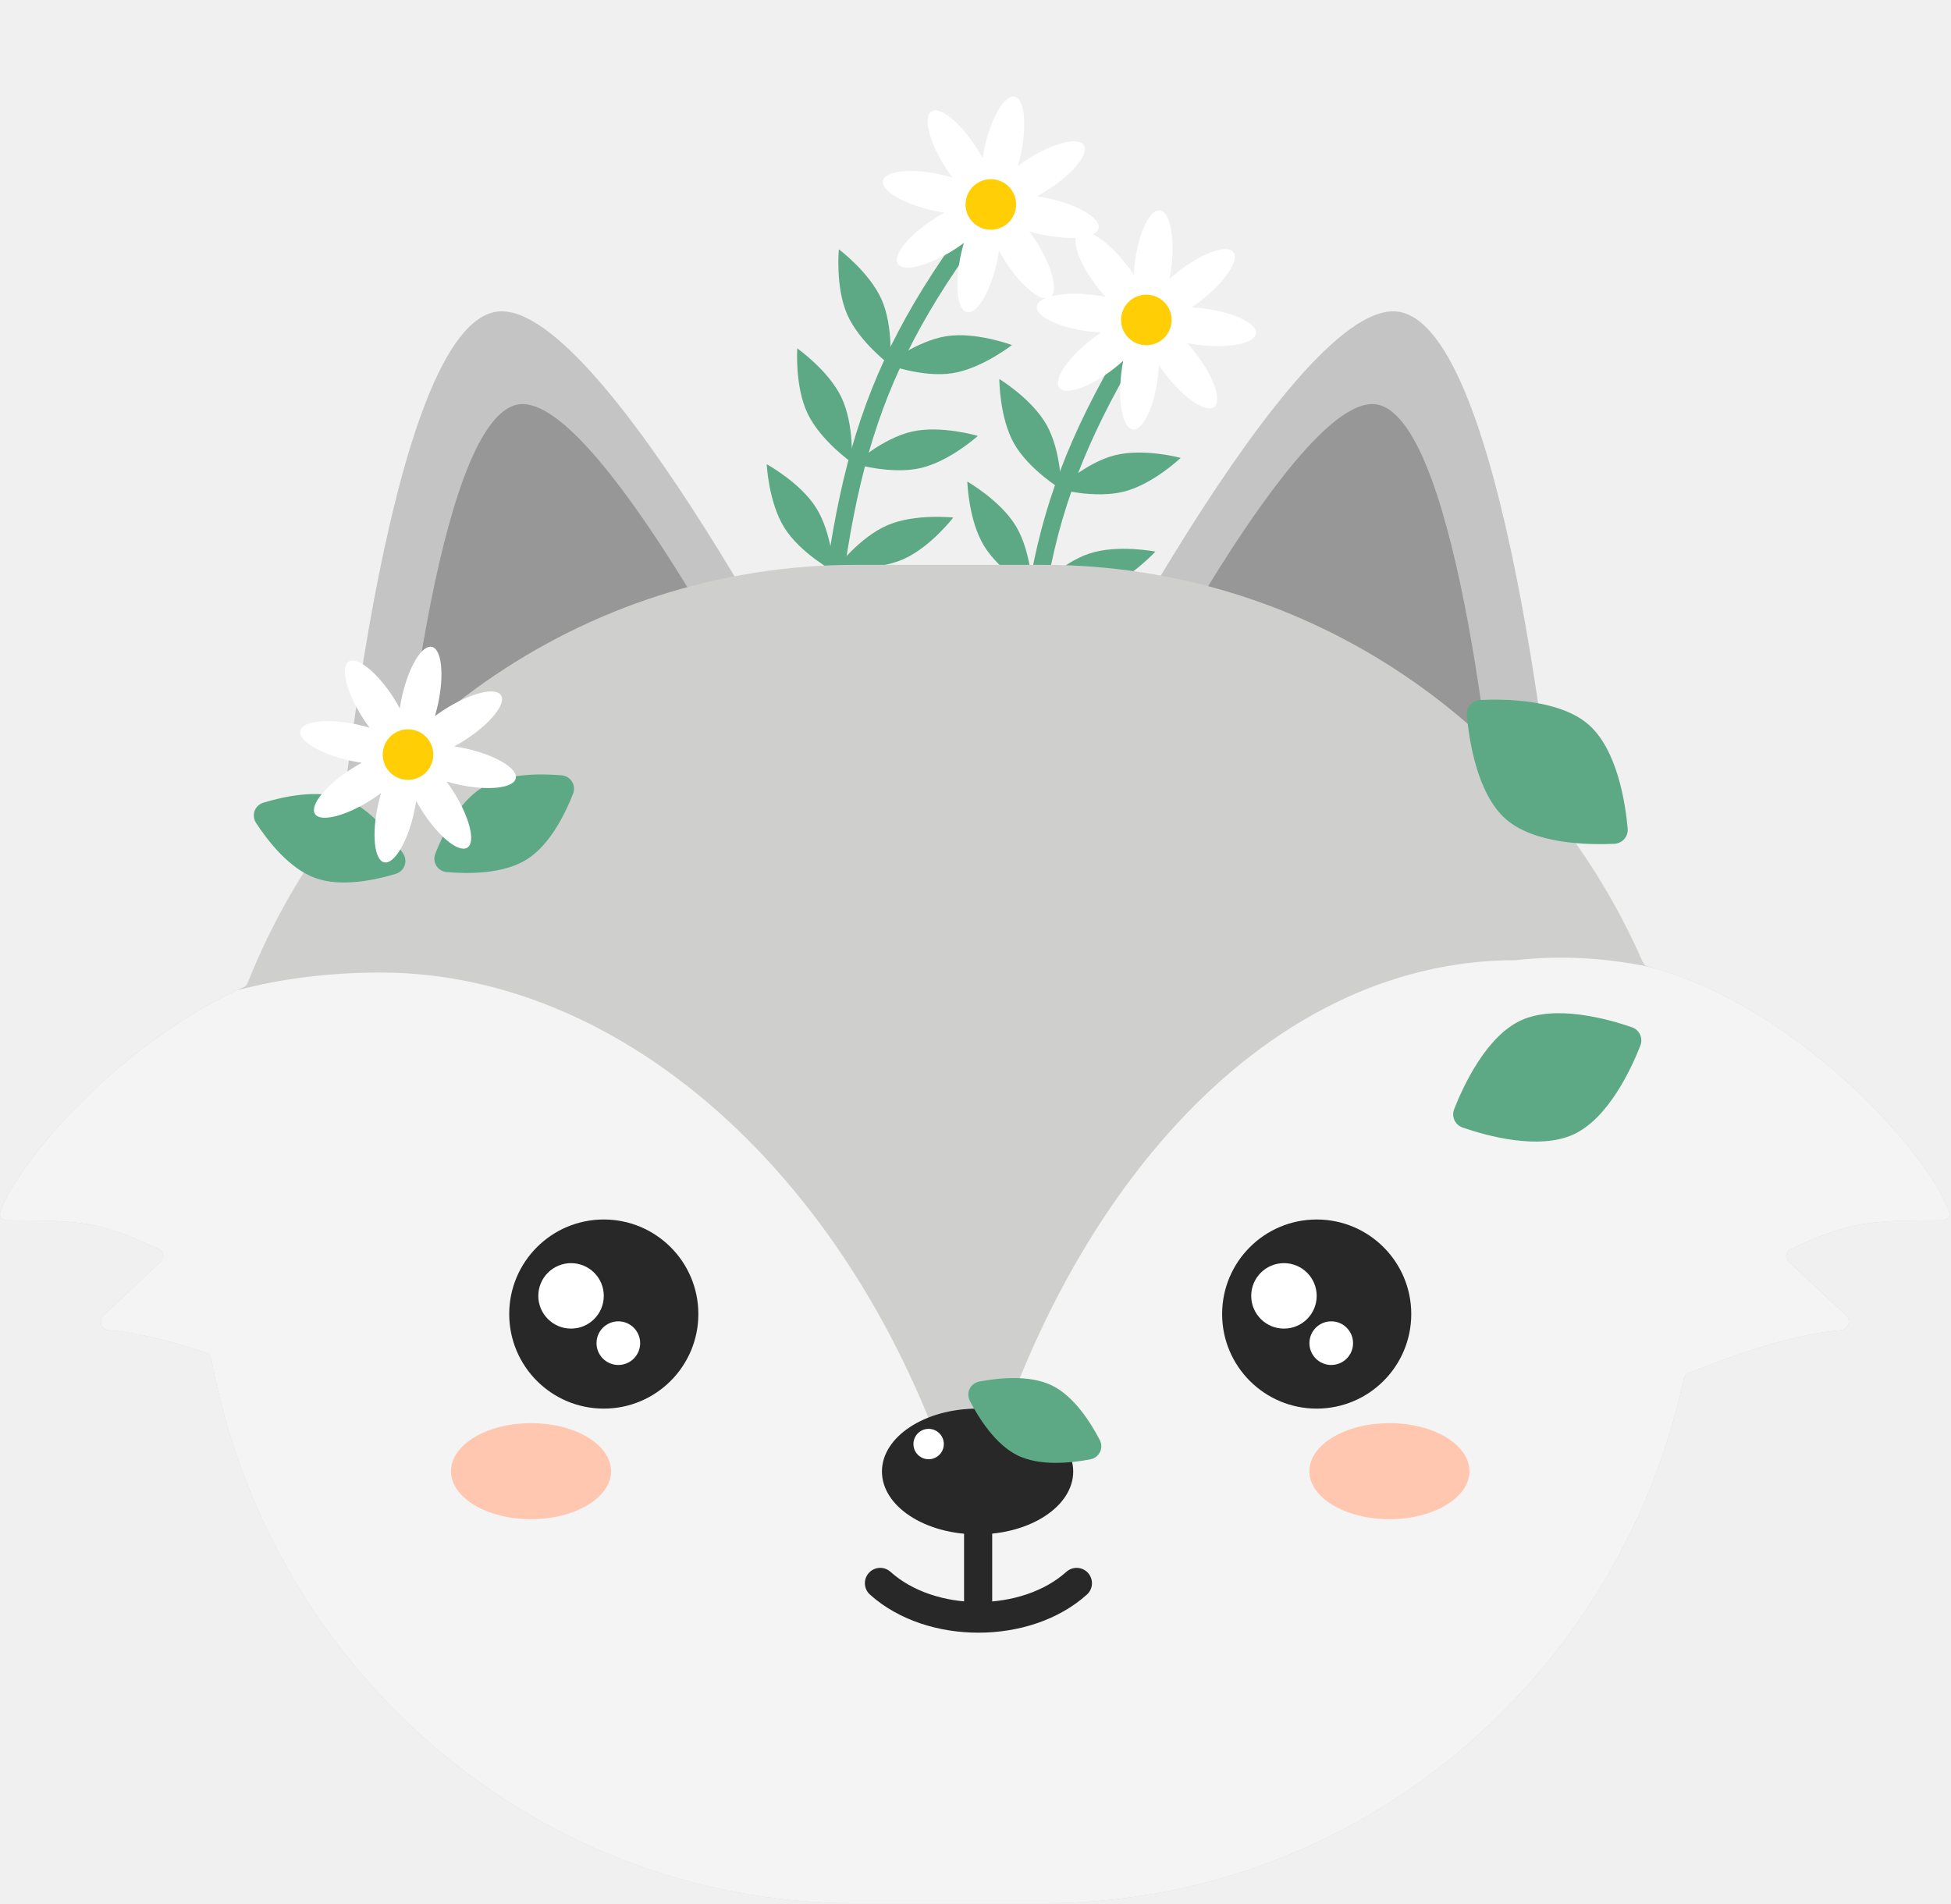
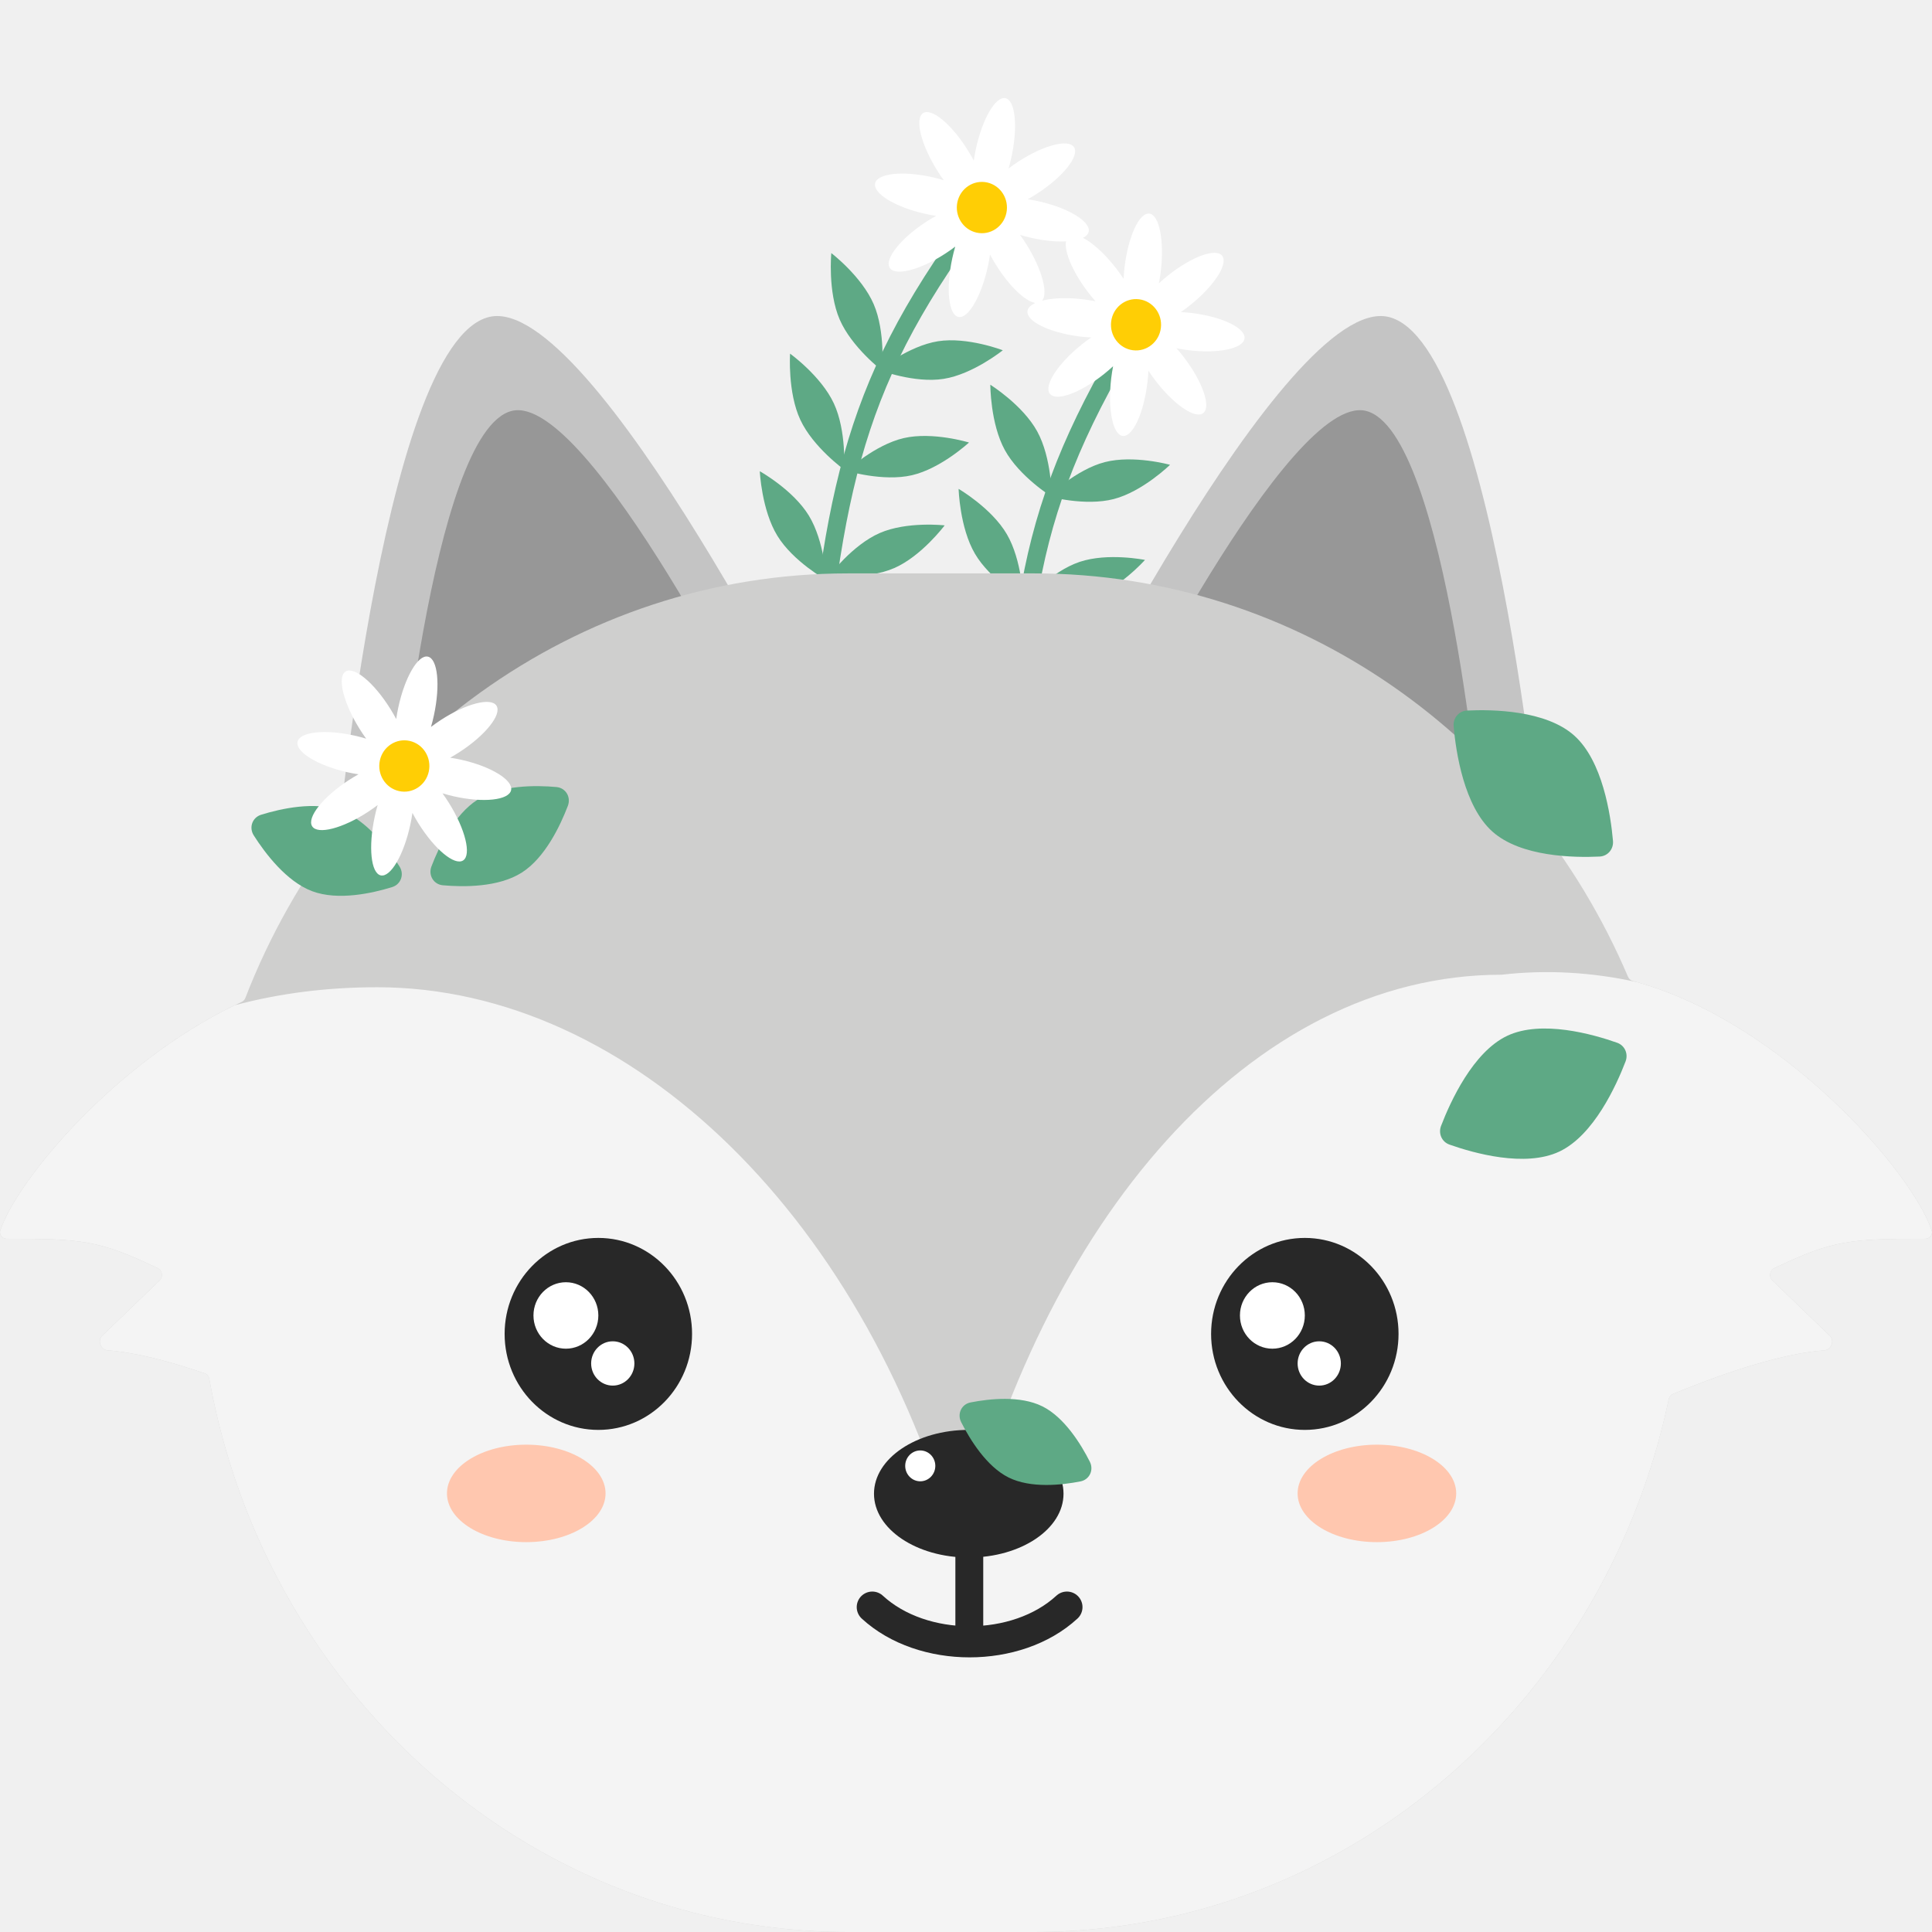
- <svg xmlns="http://www.w3.org/2000/svg" width="123" height="120" viewBox="0 0 123 120" fill="none">
-   <path d="M31.119 19.687C24.176 21.318 21.192 55.03 21.192 55.03L52.886 48.153C52.886 48.153 37.675 18.146 31.119 19.687Z" fill="#C4C4C4" />
+ <svg xmlns="http://www.w3.org/2000/svg" width="120" height="120" viewBox="0 0 120 120" fill="none">
+   <path d="M30.382 19.687C23.604 21.318 20.69 55.03 20.69 55.03L51.634 48.153C51.634 48.153 36.783 18.146 30.382 19.687Z" fill="#C4C4C4" />
  <g style="mix-blend-mode:multiply">
-     <path d="M32.57 25.52C27.402 26.735 25.18 51.832 25.18 51.832L48.776 46.712C48.776 46.712 37.452 24.373 32.57 25.52Z" fill="#C4C4C4" />
+     <path d="M31.799 25.52C26.753 26.735 24.584 51.832 24.584 51.832L47.621 46.712C47.621 46.712 36.565 24.373 31.799 25.52Z" fill="#C4C4C4" />
  </g>
-   <path d="M88.344 19.687C95.287 21.318 98.271 55.03 98.271 55.03L66.576 48.153C66.576 48.153 81.787 18.146 88.344 19.687Z" fill="#C4C4C4" />
+   <path d="M86.252 19.687C93.031 21.318 95.944 55.03 95.944 55.03L65 48.153C65 48.153 79.851 18.146 86.252 19.687Z" fill="#C4C4C4" />
  <g style="mix-blend-mode:multiply">
-     <path d="M86.892 25.52C92.061 26.735 94.282 51.832 94.282 51.832L70.687 46.712C70.687 46.712 82.011 24.373 86.892 25.52Z" fill="#C4C4C4" />
+     <path d="M84.835 25.52C89.881 26.735 92.05 51.832 92.05 51.832L69.013 46.712C69.013 46.712 80.069 24.373 84.835 25.52Z" fill="#C4C4C4" />
  </g>
-   <path d="M63.527 11.694C54.657 22.762 53.105 29.232 51.709 44.609" stroke="#5EA985" stroke-width="1.108" stroke-linecap="round" />
-   <path d="M59.672 21.196C57.804 21.485 55.91 22.973 55.91 22.973C55.91 22.973 58.164 23.821 60.033 23.532C61.901 23.244 63.795 21.756 63.795 21.756C63.795 21.756 61.541 20.908 59.672 21.196Z" fill="#5EA985" />
-   <path d="M53.419 19.845C54.184 21.574 56.114 23.015 56.114 23.015C56.114 23.015 56.346 20.618 55.581 18.889C54.816 17.16 52.886 15.719 52.886 15.719C52.886 15.719 52.654 18.116 53.419 19.845Z" fill="#5EA985" />
-   <path d="M57.495 27.211C55.651 27.628 53.864 29.243 53.864 29.243C53.864 29.243 56.172 29.933 58.016 29.517C59.86 29.101 61.647 27.485 61.647 27.485C61.647 27.485 59.339 26.795 57.495 27.211Z" fill="#5EA985" />
-   <path d="M55.965 33.108C54.226 33.849 52.758 35.759 52.758 35.759C52.758 35.759 55.152 36.024 56.892 35.283C58.631 34.542 60.098 32.632 60.098 32.632C60.098 32.632 57.704 32.367 55.965 33.108Z" fill="#5EA985" />
-   <path d="M50.915 26.075C51.73 27.781 53.701 29.166 53.701 29.166C53.701 29.166 53.863 26.763 53.048 25.056C52.234 23.35 50.263 21.966 50.263 21.966C50.263 21.966 50.101 24.369 50.915 26.075Z" fill="#5EA985" />
-   <path d="M49.453 33.278C50.457 34.88 52.573 36.031 52.573 36.031C52.573 36.031 52.461 33.625 51.457 32.023C50.453 30.421 48.337 29.27 48.337 29.27C48.337 29.27 48.45 31.676 49.453 33.278Z" fill="#5EA985" />
-   <path fill-rule="evenodd" clip-rule="evenodd" d="M60.583 16.037C60.638 15.788 60.701 15.547 60.77 15.317C60.577 15.461 60.372 15.602 60.157 15.739C58.538 16.773 56.946 17.173 56.601 16.633C56.257 16.093 57.291 14.818 58.91 13.784C59.125 13.647 59.34 13.521 59.551 13.407C59.313 13.372 59.069 13.328 58.82 13.273C56.944 12.858 55.535 12.015 55.673 11.39C55.812 10.764 57.444 10.594 59.32 11.008C59.569 11.063 59.81 11.126 60.04 11.195C59.897 11.002 59.755 10.797 59.618 10.582C58.585 8.963 58.185 7.37 58.725 7.026C59.265 6.682 60.54 7.715 61.573 9.335C61.71 9.55 61.836 9.765 61.95 9.976C61.985 9.738 62.03 9.494 62.085 9.245C62.5 7.369 63.343 5.96 63.968 6.098C64.593 6.237 64.764 7.869 64.349 9.745C64.294 9.994 64.232 10.235 64.163 10.465C64.356 10.321 64.56 10.18 64.775 10.043C66.395 9.01 67.987 8.61 68.332 9.15C68.676 9.689 67.642 10.965 66.022 11.998C65.807 12.135 65.593 12.261 65.382 12.375C65.619 12.41 65.864 12.455 66.113 12.51C67.989 12.924 69.398 13.768 69.259 14.393C69.121 15.018 67.488 15.189 65.613 14.774C65.363 14.719 65.123 14.656 64.892 14.588C65.036 14.78 65.177 14.985 65.315 15.2C66.348 16.82 66.748 18.412 66.208 18.756C65.668 19.101 64.393 18.067 63.36 16.447C63.222 16.232 63.096 16.018 62.982 15.806C62.947 16.044 62.903 16.289 62.848 16.538C62.433 18.414 61.59 19.822 60.965 19.684C60.339 19.546 60.169 17.913 60.583 16.037Z" fill="white" />
-   <circle cx="62.466" cy="12.891" r="1.594" transform="rotate(-167.535 62.4664 12.8911)" fill="#FFCE05" />
-   <path d="M73.213 18.88C65.435 30.741 64.505 37.329 64.576 52.768" stroke="#5EA985" stroke-width="1.108" stroke-linecap="round" />
-   <path d="M70.278 28.705C68.446 29.169 66.702 30.831 66.702 30.831C66.702 30.831 69.027 31.461 70.859 30.996C72.692 30.532 74.436 28.87 74.436 28.87C74.436 28.87 72.111 28.24 70.278 28.705Z" fill="#5EA985" />
-   <path d="M63.925 27.954C64.851 29.603 66.909 30.854 66.909 30.854C66.909 30.854 66.912 28.445 65.986 26.797C65.061 25.148 63.003 23.897 63.003 23.897C63.003 23.897 62.999 26.306 63.925 27.954Z" fill="#5EA985" />
-   <path d="M68.682 34.9C66.886 35.489 65.261 37.267 65.261 37.267C65.261 37.267 67.624 37.736 69.42 37.146C71.216 36.556 72.841 34.778 72.841 34.778C72.841 34.778 70.478 34.31 68.682 34.9Z" fill="#5EA985" />
-   <path d="M62.024 34.394C62.997 36.015 65.091 37.206 65.091 37.206C65.091 37.206 65.024 34.798 64.051 33.177C63.078 31.556 60.985 30.365 60.985 30.365C60.985 30.365 61.051 32.773 62.024 34.394Z" fill="#5EA985" />
-   <path fill-rule="evenodd" clip-rule="evenodd" d="M70.695 23.483C70.726 23.23 70.766 22.984 70.812 22.749C70.634 22.91 70.444 23.07 70.243 23.227C68.729 24.409 67.182 24.959 66.787 24.454C66.393 23.949 67.301 22.582 68.815 21.399C69.016 21.242 69.218 21.096 69.418 20.963C69.178 20.951 68.93 20.929 68.677 20.898C66.77 20.664 65.287 19.958 65.366 19.323C65.444 18.687 67.053 18.362 68.96 18.597C69.213 18.628 69.459 18.667 69.694 18.714C69.533 18.536 69.373 18.345 69.216 18.144C68.033 16.63 67.484 15.083 67.989 14.689C68.493 14.295 69.861 15.203 71.044 16.717C71.201 16.918 71.346 17.119 71.48 17.319C71.492 17.079 71.513 16.831 71.544 16.578C71.779 14.671 72.484 13.189 73.12 13.267C73.756 13.345 74.081 14.955 73.846 16.861C73.815 17.115 73.776 17.36 73.729 17.596C73.907 17.435 74.097 17.274 74.299 17.117C75.813 15.935 77.36 15.386 77.754 15.89C78.148 16.395 77.24 17.763 75.726 18.945C75.525 19.102 75.323 19.248 75.124 19.382C75.364 19.394 75.612 19.415 75.865 19.446C77.771 19.681 79.254 20.386 79.176 21.022C79.097 21.657 77.488 21.982 75.582 21.748C75.328 21.716 75.083 21.677 74.847 21.631C75.008 21.809 75.168 21.999 75.325 22.2C76.508 23.714 77.057 25.261 76.552 25.655C76.048 26.049 74.68 25.142 73.498 23.627C73.341 23.426 73.195 23.225 73.061 23.025C73.049 23.265 73.028 23.513 72.997 23.766C72.762 25.673 72.057 27.155 71.421 27.077C70.786 26.999 70.461 25.39 70.695 23.483Z" fill="white" />
-   <circle cx="72.271" cy="20.172" r="1.594" transform="rotate(-172.987 72.2707 20.1721)" fill="#FFCE05" />
-   <path d="M15.611 61.98C15.566 62.094 15.479 62.185 15.369 62.235C7.593 65.732 1.149 73.17 0.023 76.411C-0.072 76.683 0.141 76.942 0.424 76.942C5.151 76.944 6.283 77.008 10.037 78.772C10.33 78.909 10.392 79.308 10.155 79.531L6.499 82.969C6.183 83.266 6.411 83.841 6.839 83.871C8.564 83.994 10.697 84.522 13.013 85.298C13.171 85.351 13.287 85.489 13.317 85.655C16.922 105.207 33.746 120 53.956 120H65.772C85.546 120 102.079 105.839 106.159 86.913C106.192 86.762 106.296 86.636 106.437 86.579C110.058 85.125 113.512 84.054 116.07 83.871C116.498 83.841 116.726 83.266 116.411 82.969L112.754 79.531C112.517 79.308 112.579 78.909 112.872 78.772C116.626 77.008 117.759 76.944 122.485 76.942C122.768 76.942 122.982 76.686 122.887 76.413C121.592 72.677 113.214 63.35 103.88 60.932C103.742 60.897 103.628 60.799 103.57 60.667C97.131 45.906 82.629 35.614 65.772 35.614H53.956C36.603 35.614 21.747 46.52 15.611 61.98Z" fill="#CFCFCE" />
-   <path fill-rule="evenodd" clip-rule="evenodd" d="M104.139 61.001C101.282 60.384 98.387 60.218 95.535 60.541C79.534 60.541 66.175 75.868 61.069 96.916C55.379 75.792 40.18 61.319 23.99 61.319C20.849 61.319 17.811 61.684 14.922 62.441C7.348 66.016 1.127 73.233 0.023 76.411C-0.072 76.683 0.141 76.942 0.424 76.942C5.151 76.944 6.283 77.008 10.037 78.772C10.33 78.909 10.392 79.308 10.155 79.531L6.499 82.969C6.183 83.266 6.411 83.841 6.839 83.871C8.564 83.994 10.697 84.522 13.013 85.298C13.171 85.351 13.287 85.489 13.317 85.655C15.783 99.03 24.435 110.178 36.125 115.887C36.184 115.915 36.243 115.944 36.301 115.972C41.656 118.555 47.641 120 53.956 120L58.949 120H65.772C71.937 120 77.787 118.623 83.043 116.155C94.645 110.706 103.351 99.938 106.159 86.913C106.192 86.762 106.296 86.636 106.437 86.579C110.058 85.125 113.512 84.054 116.07 83.871C116.498 83.841 116.726 83.266 116.411 82.969L112.754 79.531C112.517 79.308 112.579 78.909 112.872 78.772C116.626 77.008 117.759 76.944 122.485 76.942C122.768 76.942 122.982 76.686 122.887 76.413C121.604 72.712 113.369 63.522 104.139 61.001Z" fill="#F4F4F4" />
-   <ellipse cx="33.479" cy="92.758" rx="5.045" ry="3.027" fill="#FFC7AF" />
-   <ellipse cx="87.596" cy="92.758" rx="5.045" ry="3.027" fill="#FFC7AF" />
-   <circle cx="5.962" cy="5.962" r="5.962" transform="matrix(-1 0 0 1 44.0275 76.8897)" fill="#282828" />
-   <circle cx="2.064" cy="2.064" r="2.064" transform="matrix(-1 0 0 1 38.0655 79.6415)" fill="white" />
-   <circle cx="1.376" cy="1.376" r="1.376" transform="matrix(-1 0 0 1 40.3586 83.3105)" fill="white" />
-   <circle cx="5.962" cy="5.962" r="5.962" transform="matrix(-1 0 0 1 88.9723 76.8897)" fill="#282828" />
-   <circle cx="2.064" cy="2.064" r="2.064" transform="matrix(-1 0 0 1 83.0102 79.6415)" fill="white" />
-   <circle cx="1.376" cy="1.376" r="1.376" transform="matrix(-1 0 0 1 85.3033 83.3105)" fill="white" />
-   <rect x="60.779" y="94.838" width="1.773" height="7.66" rx="0.887" fill="#282828" />
-   <ellipse cx="61.631" cy="92.778" rx="6.029" ry="3.964" fill="#282828" />
-   <circle cx="58.545" cy="91.048" r="0.958" fill="white" />
-   <path d="M55.493 99.821C58.685 102.693 64.684 102.693 67.876 99.821" stroke="#282828" stroke-width="1.933" stroke-linecap="round" />
-   <path d="M19.867 55.356C21.51 55.955 23.681 55.481 24.942 55.1C25.503 54.931 25.732 54.301 25.412 53.81C24.692 52.707 23.336 50.947 21.692 50.348C20.049 49.749 17.878 50.223 16.618 50.604C16.056 50.773 15.827 51.403 16.147 51.894C16.867 52.997 18.224 54.758 19.867 55.356Z" fill="#5EA985" />
-   <path d="M33.192 54.2C31.706 55.122 29.483 55.101 28.171 54.985C27.587 54.934 27.234 54.364 27.447 53.818C27.927 52.591 28.895 50.591 30.381 49.669C31.867 48.748 34.09 48.769 35.402 48.884C35.986 48.936 36.339 49.505 36.126 50.051C35.646 51.278 34.678 53.278 33.192 54.2Z" fill="#5EA985" />
-   <path d="M94.945 51.653C96.754 53.229 100.154 53.279 101.772 53.202C102.285 53.178 102.662 52.745 102.616 52.234C102.471 50.621 101.956 47.26 100.147 45.684C98.338 44.107 94.938 44.057 93.32 44.134C92.808 44.158 92.431 44.591 92.477 45.102C92.622 46.715 93.136 50.076 94.945 51.653Z" fill="#5EA985" />
-   <path d="M64.168 91.771C62.761 91.089 61.71 89.415 61.149 88.336C60.881 87.818 61.172 87.217 61.745 87.107C62.94 86.879 64.905 86.668 66.312 87.35C67.719 88.032 68.77 89.706 69.331 90.785C69.599 91.303 69.308 91.904 68.735 92.014C67.54 92.242 65.575 92.454 64.168 91.771Z" fill="#5EA985" />
-   <path d="M99.203 71.525C97.024 72.529 93.748 71.623 92.217 71.094C91.731 70.927 91.491 70.406 91.679 69.928C92.271 68.421 93.71 65.34 95.889 64.335C98.068 63.331 101.345 64.237 102.876 64.766C103.361 64.933 103.601 65.454 103.413 65.932C102.821 67.439 101.382 70.52 99.203 71.525Z" fill="#5EA985" />
-   <path fill-rule="evenodd" clip-rule="evenodd" d="M23.839 50.724C23.894 50.475 23.957 50.234 24.026 50.004C23.833 50.147 23.628 50.289 23.413 50.426C21.794 51.459 20.201 51.859 19.857 51.319C19.513 50.779 20.546 49.504 22.166 48.471C22.381 48.334 22.596 48.208 22.807 48.093C22.569 48.059 22.325 48.014 22.075 47.959C20.2 47.544 18.791 46.701 18.929 46.076C19.067 45.451 20.7 45.28 22.576 45.694C22.825 45.75 23.066 45.812 23.296 45.881C23.153 45.688 23.011 45.484 22.874 45.269C21.841 43.649 21.441 42.057 21.981 41.712C22.52 41.368 23.796 42.402 24.829 44.021C24.966 44.236 25.092 44.451 25.206 44.662C25.241 44.425 25.286 44.18 25.341 43.931C25.756 42.055 26.599 40.646 27.224 40.785C27.849 40.923 28.02 42.556 27.605 44.431C27.55 44.68 27.488 44.921 27.419 45.151C27.611 45.008 27.816 44.866 28.031 44.729C29.651 43.696 31.243 43.296 31.587 43.836C31.932 44.376 30.898 45.651 29.278 46.684C29.063 46.822 28.849 46.947 28.637 47.062C28.875 47.096 29.12 47.141 29.369 47.196C31.245 47.611 32.653 48.454 32.515 49.079C32.377 49.704 30.744 49.875 28.868 49.461C28.619 49.405 28.378 49.343 28.148 49.274C28.292 49.467 28.433 49.672 28.57 49.886C29.604 51.506 30.004 53.098 29.464 53.443C28.924 53.787 27.649 52.753 26.615 51.134C26.478 50.919 26.352 50.704 26.238 50.493C26.203 50.73 26.159 50.975 26.104 51.224C25.689 53.1 24.846 54.509 24.221 54.37C23.595 54.232 23.424 52.6 23.839 50.724Z" fill="white" />
-   <circle cx="25.722" cy="47.578" r="1.594" transform="rotate(-167.535 25.7222 47.5775)" fill="#FFCE05" />
+   <path d="M62.023 11.694C53.363 22.762 51.848 29.232 50.485 44.609" stroke="#5EA985" stroke-width="1.108" stroke-linecap="round" />
+   <path d="M58.26 21.196C56.435 21.485 54.586 22.973 54.586 22.973C54.586 22.973 56.787 23.821 58.611 23.532C60.436 23.244 62.285 21.756 62.285 21.756C62.285 21.756 60.084 20.908 58.26 21.196Z" fill="#5EA985" />
+   <path d="M52.154 19.845C52.901 21.574 54.785 23.015 54.785 23.015C54.785 23.015 55.012 20.618 54.265 18.889C53.518 17.16 51.634 15.719 51.634 15.719C51.634 15.719 51.408 18.116 52.154 19.845Z" fill="#5EA985" />
+   <path d="M56.133 27.211C54.333 27.628 52.589 29.243 52.589 29.243C52.589 29.243 54.842 29.934 56.642 29.517C58.442 29.101 60.187 27.485 60.187 27.485C60.187 27.485 57.934 26.795 56.133 27.211Z" fill="#5EA985" />
+   <path d="M54.64 33.108C52.942 33.849 51.509 35.759 51.509 35.759C51.509 35.759 53.846 36.024 55.545 35.283C57.243 34.542 58.675 32.632 58.675 32.632C58.675 32.632 56.338 32.367 54.64 33.108Z" fill="#5EA985" />
+   <path d="M49.71 26.075C50.505 27.781 52.429 29.166 52.429 29.166C52.429 29.166 52.588 26.763 51.792 25.056C50.997 23.35 49.073 21.966 49.073 21.966C49.073 21.966 48.914 24.369 49.71 26.075Z" fill="#5EA985" />
+   <path d="M48.283 33.278C49.263 34.88 51.329 36.031 51.329 36.031C51.329 36.031 51.218 33.625 50.238 32.023C49.258 30.421 47.192 29.27 47.192 29.27C47.192 29.27 47.303 31.676 48.283 33.278Z" fill="#5EA985" />
+   <path fill-rule="evenodd" clip-rule="evenodd" d="M59.149 16.037C59.203 15.788 59.264 15.547 59.331 15.317C59.143 15.461 58.943 15.602 58.733 15.739C57.152 16.773 55.597 17.173 55.261 16.633C54.925 16.093 55.934 14.818 57.515 13.784C57.725 13.647 57.935 13.521 58.141 13.407C57.909 13.372 57.67 13.328 57.427 13.273C55.596 12.858 54.22 12.015 54.355 11.39C54.49 10.764 56.084 10.594 57.916 11.008C58.159 11.063 58.394 11.126 58.619 11.195C58.479 11.002 58.34 10.797 58.206 10.582C57.198 8.963 56.807 7.37 57.334 7.026C57.861 6.682 59.106 7.715 60.115 9.335C60.249 9.55 60.372 9.765 60.484 9.976C60.518 9.738 60.561 9.494 60.615 9.245C61.02 7.369 61.843 5.96 62.453 6.098C63.064 6.237 63.231 7.869 62.826 9.745C62.772 9.994 62.711 10.235 62.644 10.465C62.832 10.322 63.032 10.18 63.242 10.043C64.823 9.01 66.377 8.61 66.714 9.15C67.05 9.69 66.041 10.965 64.459 11.998C64.249 12.135 64.04 12.261 63.834 12.375C64.066 12.41 64.305 12.455 64.548 12.51C66.379 12.924 67.754 13.768 67.62 14.393C67.484 15.018 65.891 15.189 64.059 14.774C63.816 14.719 63.581 14.656 63.356 14.588C63.496 14.78 63.634 14.985 63.768 15.2C64.777 16.82 65.167 18.412 64.64 18.756C64.113 19.101 62.868 18.067 61.859 16.447C61.725 16.232 61.602 16.018 61.491 15.806C61.457 16.044 61.413 16.289 61.36 16.538C60.955 18.414 60.132 19.822 59.521 19.684C58.911 19.546 58.744 17.913 59.149 16.037Z" fill="white" />
+   <ellipse cx="1.566" cy="1.585" rx="1.566" ry="1.585" transform="matrix(-0.970817 -0.219812 0.211911 -0.981866 62.1712 14.792)" fill="#FFCE05" />
+   <path d="M71.479 18.88C63.885 30.741 62.977 37.329 63.047 52.769" stroke="#5EA985" stroke-width="1.108" stroke-linecap="round" />
+   <path d="M68.614 28.705C66.825 29.169 65.123 30.831 65.123 30.831C65.123 30.831 67.392 31.461 69.181 30.996C70.971 30.532 72.673 28.87 72.673 28.87C72.673 28.87 70.404 28.24 68.614 28.705Z" fill="#5EA985" />
+   <path d="M62.412 27.954C63.315 29.603 65.325 30.854 65.325 30.854C65.325 30.854 65.328 28.445 64.424 26.797C63.52 25.148 61.511 23.897 61.511 23.897C61.511 23.897 61.508 26.306 62.412 27.954Z" fill="#5EA985" />
+   <path d="M67.056 34.9C65.302 35.49 63.716 37.267 63.716 37.267C63.716 37.267 66.022 37.736 67.776 37.146C69.53 36.556 71.117 34.778 71.117 34.778C71.117 34.778 68.81 34.31 67.056 34.9Z" fill="#5EA985" />
+   <path d="M60.556 34.394C61.506 36.015 63.55 37.206 63.55 37.206C63.55 37.206 63.485 34.798 62.535 33.177C61.585 31.556 59.541 30.365 59.541 30.365C59.541 30.365 59.606 32.773 60.556 34.394Z" fill="#5EA985" />
+   <path fill-rule="evenodd" clip-rule="evenodd" d="M69.021 23.483C69.052 23.23 69.09 22.984 69.136 22.749C68.962 22.91 68.776 23.07 68.58 23.227C67.101 24.409 65.591 24.959 65.206 24.454C64.821 23.949 65.708 22.582 67.186 21.399C67.382 21.242 67.579 21.096 67.774 20.963C67.54 20.951 67.298 20.93 67.051 20.898C65.189 20.664 63.742 19.958 63.818 19.323C63.894 18.687 65.465 18.362 67.327 18.597C67.574 18.628 67.814 18.667 68.044 18.714C67.887 18.536 67.73 18.345 67.577 18.144C66.423 16.63 65.886 15.083 66.379 14.689C66.872 14.295 68.207 15.203 69.362 16.717C69.515 16.918 69.657 17.119 69.788 17.319C69.799 17.079 69.82 16.831 69.851 16.578C70.08 14.671 70.768 13.189 71.389 13.267C72.009 13.345 72.327 14.955 72.098 16.861C72.067 17.114 72.029 17.36 71.983 17.596C72.157 17.435 72.343 17.274 72.539 17.117C74.018 15.935 75.528 15.386 75.913 15.89C76.298 16.395 75.411 17.763 73.933 18.945C73.737 19.102 73.54 19.248 73.345 19.382C73.579 19.394 73.821 19.415 74.069 19.446C75.93 19.681 77.377 20.386 77.301 21.022C77.225 21.657 75.654 21.982 73.792 21.748C73.545 21.717 73.305 21.677 73.075 21.631C73.232 21.809 73.389 21.999 73.542 22.2C74.696 23.714 75.233 25.261 74.74 25.655C74.247 26.049 72.912 25.141 71.757 23.627C71.604 23.426 71.462 23.225 71.331 23.025C71.32 23.265 71.299 23.513 71.268 23.766C71.039 25.673 70.351 27.155 69.73 27.077C69.11 26.999 68.792 25.39 69.021 23.483Z" fill="white" />
+   <ellipse cx="1.566" cy="1.585" rx="1.566" ry="1.585" transform="matrix(-0.986233 -0.124265 0.119938 -0.998623 71.9144 21.9491)" fill="#FFCE05" />
+   <path d="M15.241 61.98C15.197 62.094 15.113 62.185 15.005 62.235C7.414 65.732 1.122 73.17 0.022 76.411C-0.07 76.683 0.138 76.942 0.414 76.942C5.029 76.944 6.135 77.008 9.799 78.772C10.085 78.909 10.146 79.308 9.914 79.531L6.345 82.969C6.037 83.266 6.259 83.841 6.677 83.871C8.361 83.994 10.443 84.522 12.705 85.298C12.859 85.351 12.972 85.489 13.002 85.655C16.521 105.207 32.947 120 52.679 120H64.215C83.521 120 99.662 105.839 103.646 86.913C103.678 86.762 103.779 86.636 103.917 86.579C107.452 85.125 110.825 84.054 113.322 83.871C113.74 83.841 113.963 83.266 113.654 82.969L110.085 79.531C109.853 79.308 109.914 78.909 110.2 78.772C113.865 77.008 114.971 76.944 119.585 76.942C119.862 76.942 120.07 76.686 119.978 76.413C118.713 72.677 110.534 63.35 101.42 60.932C101.286 60.897 101.174 60.799 101.118 60.667C94.831 45.906 80.673 35.614 64.215 35.614H52.679C35.737 35.614 21.232 46.52 15.241 61.98Z" fill="#CFCFCE" />
+   <path fill-rule="evenodd" clip-rule="evenodd" d="M101.673 61.001C98.884 60.384 96.057 60.218 93.273 60.541C77.651 60.541 64.608 75.868 59.623 96.916C54.068 75.792 39.229 61.319 23.422 61.319C20.356 61.319 17.389 61.685 14.569 62.441C7.174 66.016 1.101 73.233 0.022 76.411C-0.07 76.683 0.138 76.942 0.414 76.942C5.029 76.944 6.135 77.008 9.799 78.772C10.085 78.909 10.146 79.308 9.914 79.531L6.345 82.969C6.037 83.266 6.259 83.841 6.677 83.872C8.361 83.994 10.443 84.522 12.705 85.298C12.859 85.351 12.972 85.489 13.002 85.655C15.409 99.03 23.857 110.178 35.27 115.887C35.27 115.887 35.27 115.887 35.27 115.887C40.541 118.524 46.445 120 52.679 120H57.554H64.215C70.234 120 75.946 118.623 81.077 116.155C92.404 110.706 100.904 99.938 103.646 86.913C103.678 86.762 103.779 86.636 103.917 86.579C107.452 85.125 110.825 84.054 113.322 83.872C113.74 83.841 113.963 83.266 113.654 82.969L110.085 79.531C109.853 79.308 109.914 78.909 110.2 78.772C113.865 77.008 114.971 76.945 119.585 76.942C119.862 76.942 120.07 76.686 119.978 76.413C118.724 72.712 110.685 63.522 101.673 61.001Z" fill="#F4F4F4" />
+   <ellipse cx="32.687" cy="92.758" rx="4.925" ry="3.027" fill="#FFC7AF" />
+   <ellipse cx="85.522" cy="92.758" rx="4.925" ry="3.027" fill="#FFC7AF" />
+   <ellipse cx="5.821" cy="5.962" rx="5.821" ry="5.962" transform="matrix(-1 0 0 1 42.9851 76.8898)" fill="#282828" />
+   <ellipse cx="2.015" cy="2.064" rx="2.015" ry="2.064" transform="matrix(-1 0 0 1 37.1642 79.6415)" fill="white" />
+   <ellipse cx="1.343" cy="1.376" rx="1.343" ry="1.376" transform="matrix(-1 0 0 1 39.403 83.3104)" fill="white" />
+   <ellipse cx="5.821" cy="5.962" rx="5.821" ry="5.962" transform="matrix(-1 0 0 1 86.8657 76.8898)" fill="#282828" />
+   <ellipse cx="2.015" cy="2.064" rx="2.015" ry="2.064" transform="matrix(-1 0 0 1 81.0448 79.6415)" fill="white" />
+   <ellipse cx="1.343" cy="1.376" rx="1.343" ry="1.376" transform="matrix(-1 0 0 1 83.2836 83.3105)" fill="white" />
+   <rect x="59.34" y="94.838" width="1.731" height="7.66" rx="0.866" fill="#282828" />
+   <ellipse cx="60.171" cy="92.777" rx="5.886" ry="3.964" fill="#282828" />
+   <ellipse cx="57.159" cy="91.048" rx="0.935" ry="0.958" fill="white" />
+   <path d="M54.179 99.821C57.295 102.693 63.153 102.693 66.269 99.821" stroke="#282828" stroke-width="1.933" stroke-linecap="round" />
+   <path d="M19.396 55.357C21.003 55.956 23.125 55.48 24.356 55.099C24.905 54.929 25.126 54.306 24.813 53.814C24.111 52.711 22.785 50.947 21.179 50.348C19.573 49.748 17.45 50.224 16.219 50.605C15.67 50.776 15.449 51.398 15.762 51.89C16.464 52.993 17.79 54.757 19.396 55.357Z" fill="#5EA985" />
+   <path d="M32.406 54.2C30.956 55.121 28.788 55.101 27.507 54.986C26.933 54.934 26.589 54.365 26.798 53.816C27.267 52.589 28.212 50.591 29.662 49.67C31.112 48.748 33.28 48.769 34.561 48.884C35.135 48.936 35.479 49.504 35.27 50.054C34.801 51.281 33.856 53.279 32.406 54.2Z" fill="#5EA985" />
+   <path d="M92.698 51.653C94.461 53.226 97.773 53.279 99.355 53.202C99.86 53.178 100.231 52.742 100.185 52.226C100.043 50.611 99.539 47.258 97.775 45.684C96.012 44.11 92.7 44.057 91.118 44.134C90.613 44.158 90.242 44.594 90.288 45.11C90.43 46.726 90.934 50.079 92.698 51.653Z" fill="#5EA985" />
+   <path d="M62.649 91.771C61.275 91.089 60.248 89.414 59.701 88.334C59.438 87.814 59.72 87.218 60.282 87.108C61.448 86.879 63.367 86.667 64.742 87.35C66.116 88.032 67.143 89.707 67.69 90.787C67.953 91.307 67.671 91.903 67.109 92.013C65.943 92.242 64.023 92.454 62.649 91.771Z" fill="#5EA985" />
+   <path d="M96.855 71.525C94.726 72.53 91.523 71.621 90.03 71.093C89.556 70.925 89.324 70.409 89.507 69.931C90.085 68.425 91.49 65.341 93.618 64.335C95.747 63.33 98.95 64.239 100.443 64.767C100.917 64.935 101.149 65.451 100.966 65.929C100.388 67.435 98.984 70.52 96.855 71.525Z" fill="#5EA985" />
+   <path fill-rule="evenodd" clip-rule="evenodd" d="M23.275 50.724C23.328 50.475 23.39 50.234 23.457 50.004C23.269 50.147 23.069 50.289 22.859 50.426C21.277 51.459 19.723 51.859 19.387 51.319C19.051 50.779 20.06 49.504 21.641 48.471C21.851 48.334 22.061 48.208 22.267 48.093C22.035 48.059 21.796 48.014 21.553 47.959C19.721 47.544 18.346 46.701 18.481 46.076C18.616 45.451 20.21 45.28 22.041 45.695C22.285 45.75 22.52 45.812 22.744 45.881C22.604 45.688 22.466 45.484 22.332 45.269C21.324 43.649 20.933 42.057 21.46 41.712C21.987 41.368 23.232 42.402 24.241 44.022C24.375 44.236 24.498 44.451 24.61 44.662C24.643 44.425 24.687 44.18 24.741 43.931C25.146 42.055 25.969 40.647 26.579 40.785C27.19 40.923 27.356 42.556 26.951 44.431C26.898 44.681 26.837 44.921 26.77 45.151C26.958 45.008 27.157 44.867 27.367 44.729C28.949 43.696 30.503 43.296 30.84 43.836C31.176 44.376 30.166 45.651 28.585 46.684C28.375 46.822 28.166 46.948 27.959 47.062C28.191 47.096 28.43 47.141 28.674 47.196C30.505 47.611 31.88 48.454 31.745 49.079C31.61 49.705 30.016 49.875 28.185 49.461C27.942 49.406 27.706 49.343 27.482 49.274C27.622 49.467 27.76 49.672 27.894 49.887C28.903 51.506 29.293 53.099 28.766 53.443C28.239 53.787 26.994 52.754 25.985 51.134C25.851 50.919 25.728 50.704 25.617 50.493C25.583 50.731 25.539 50.975 25.485 51.224C25.081 53.1 24.258 54.509 23.647 54.371C23.037 54.232 22.87 52.6 23.275 50.724Z" fill="white" />
+   <ellipse cx="1.558" cy="1.593" rx="1.558" ry="1.593" transform="matrix(-0.975312 -0.220829 0.210967 -0.977493 26.2971 49.4785)" fill="#FFCE05" />
</svg>
